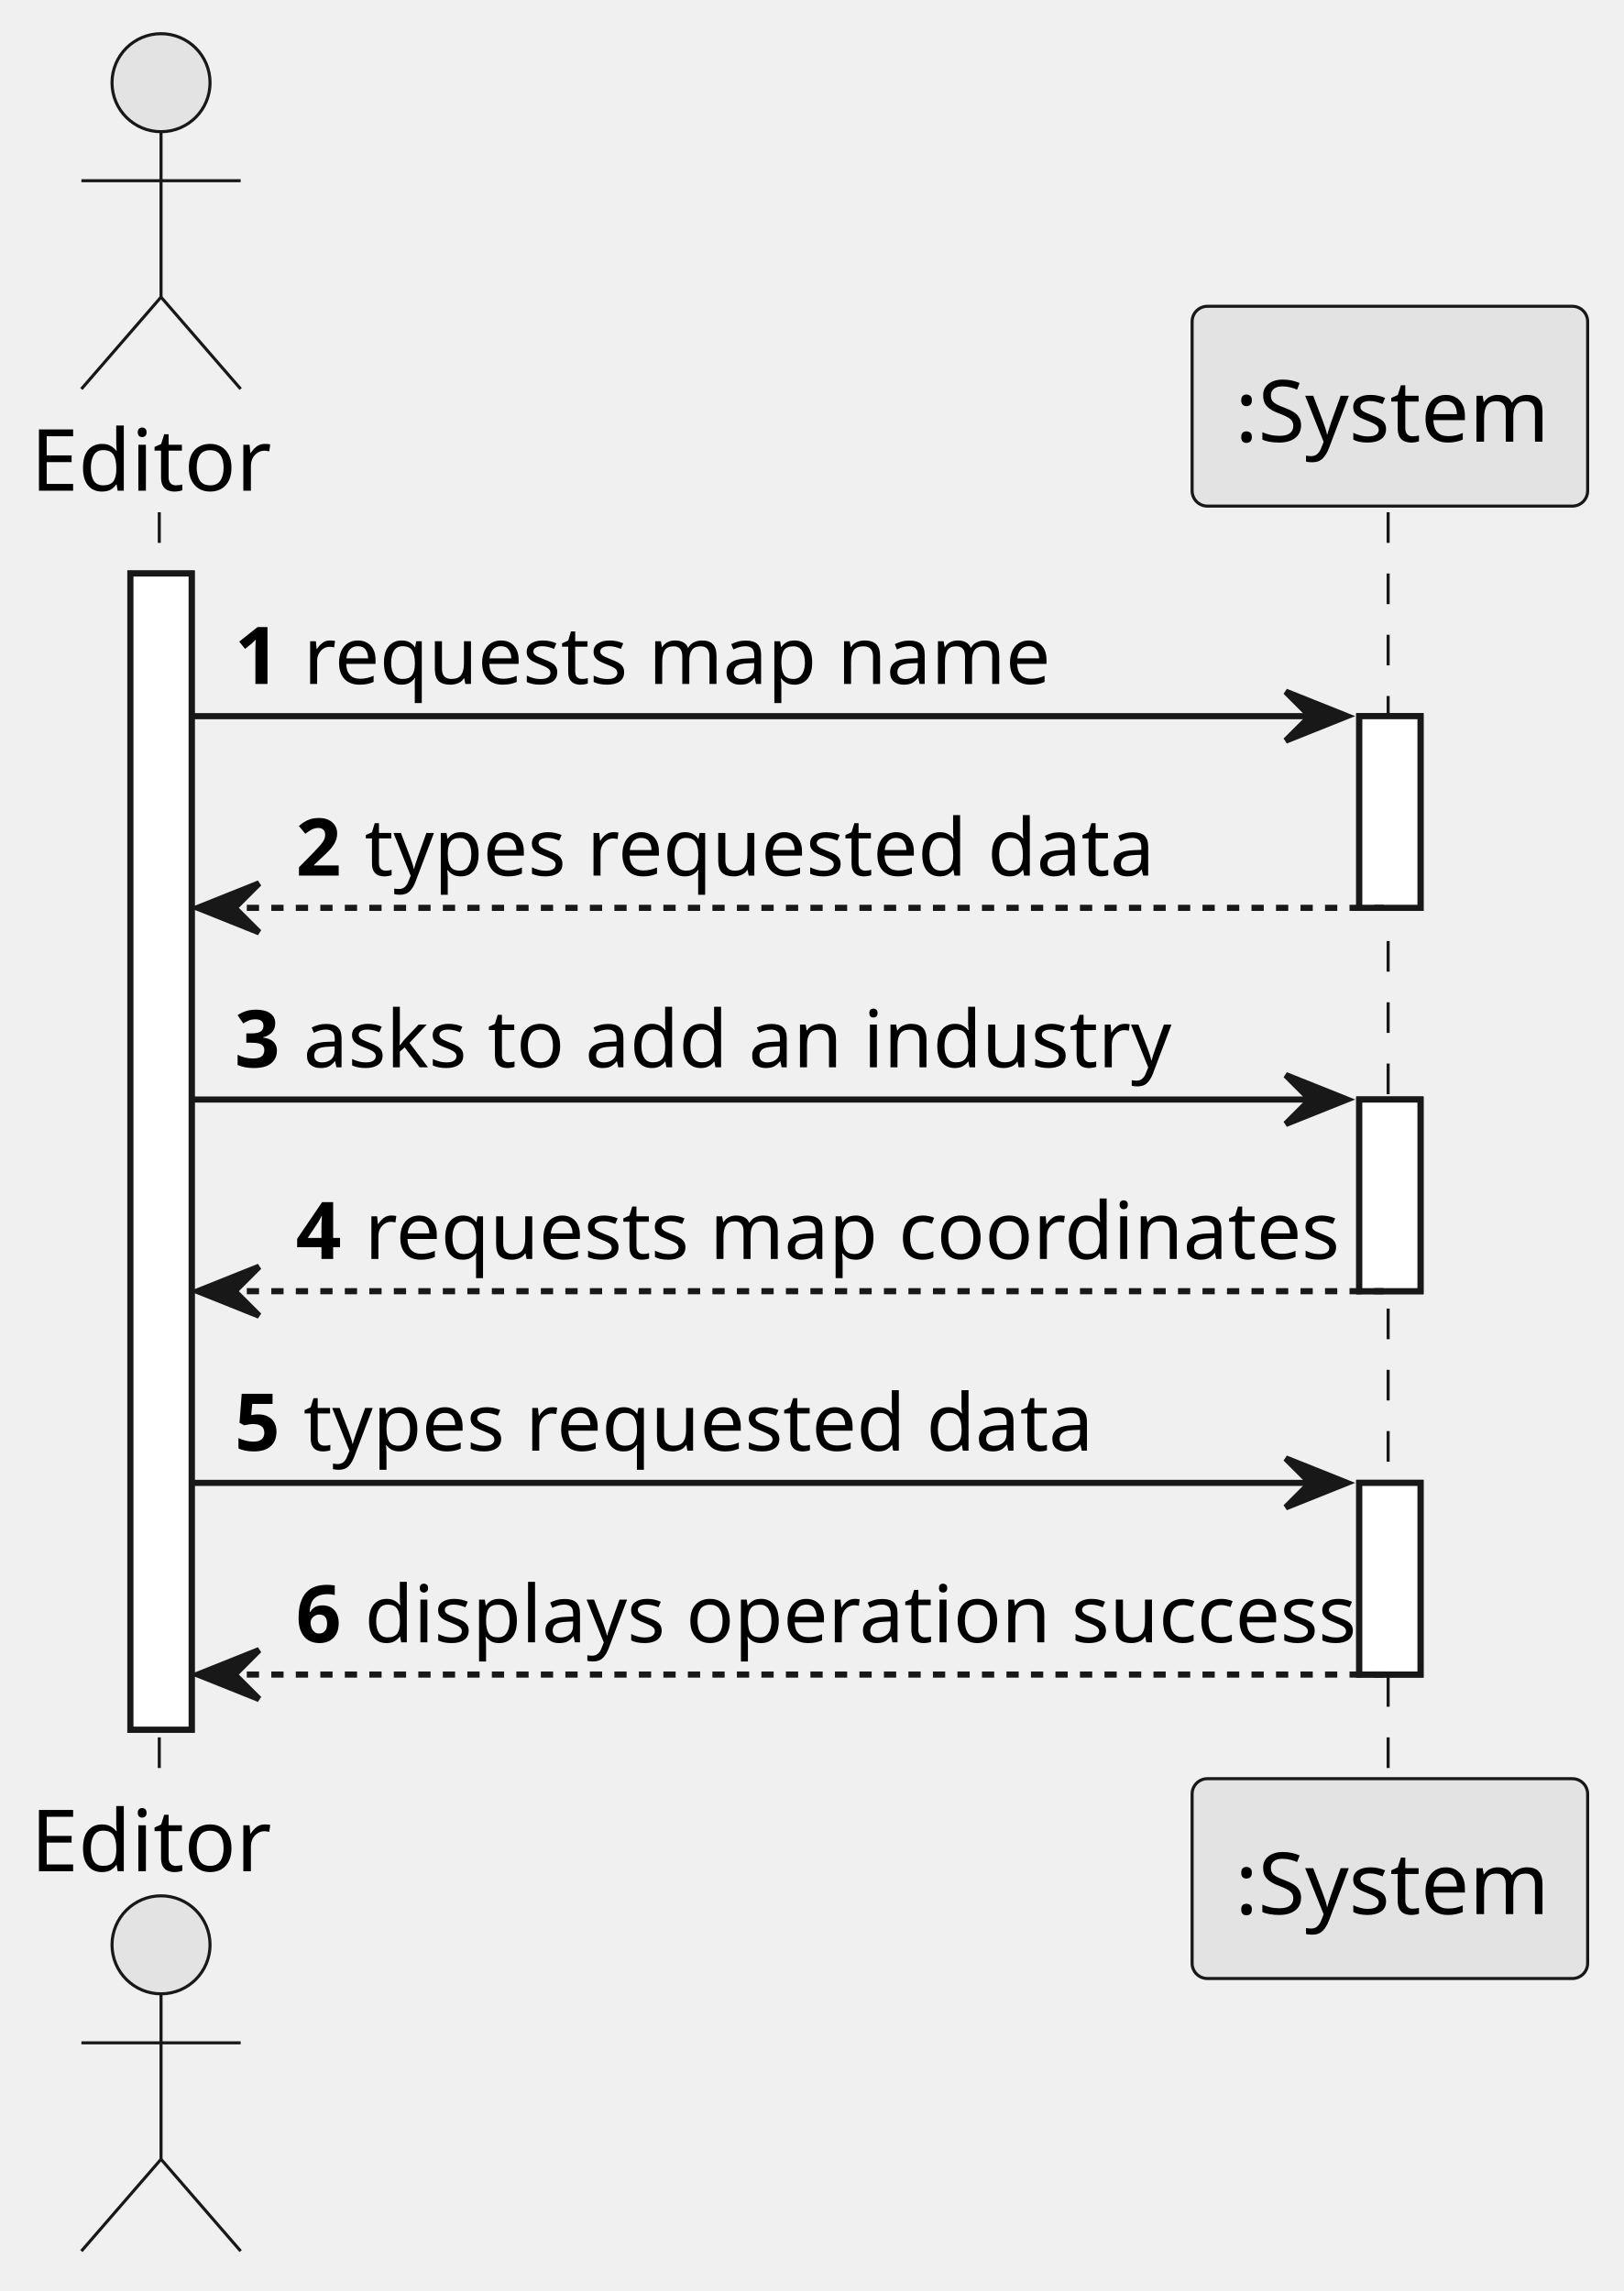
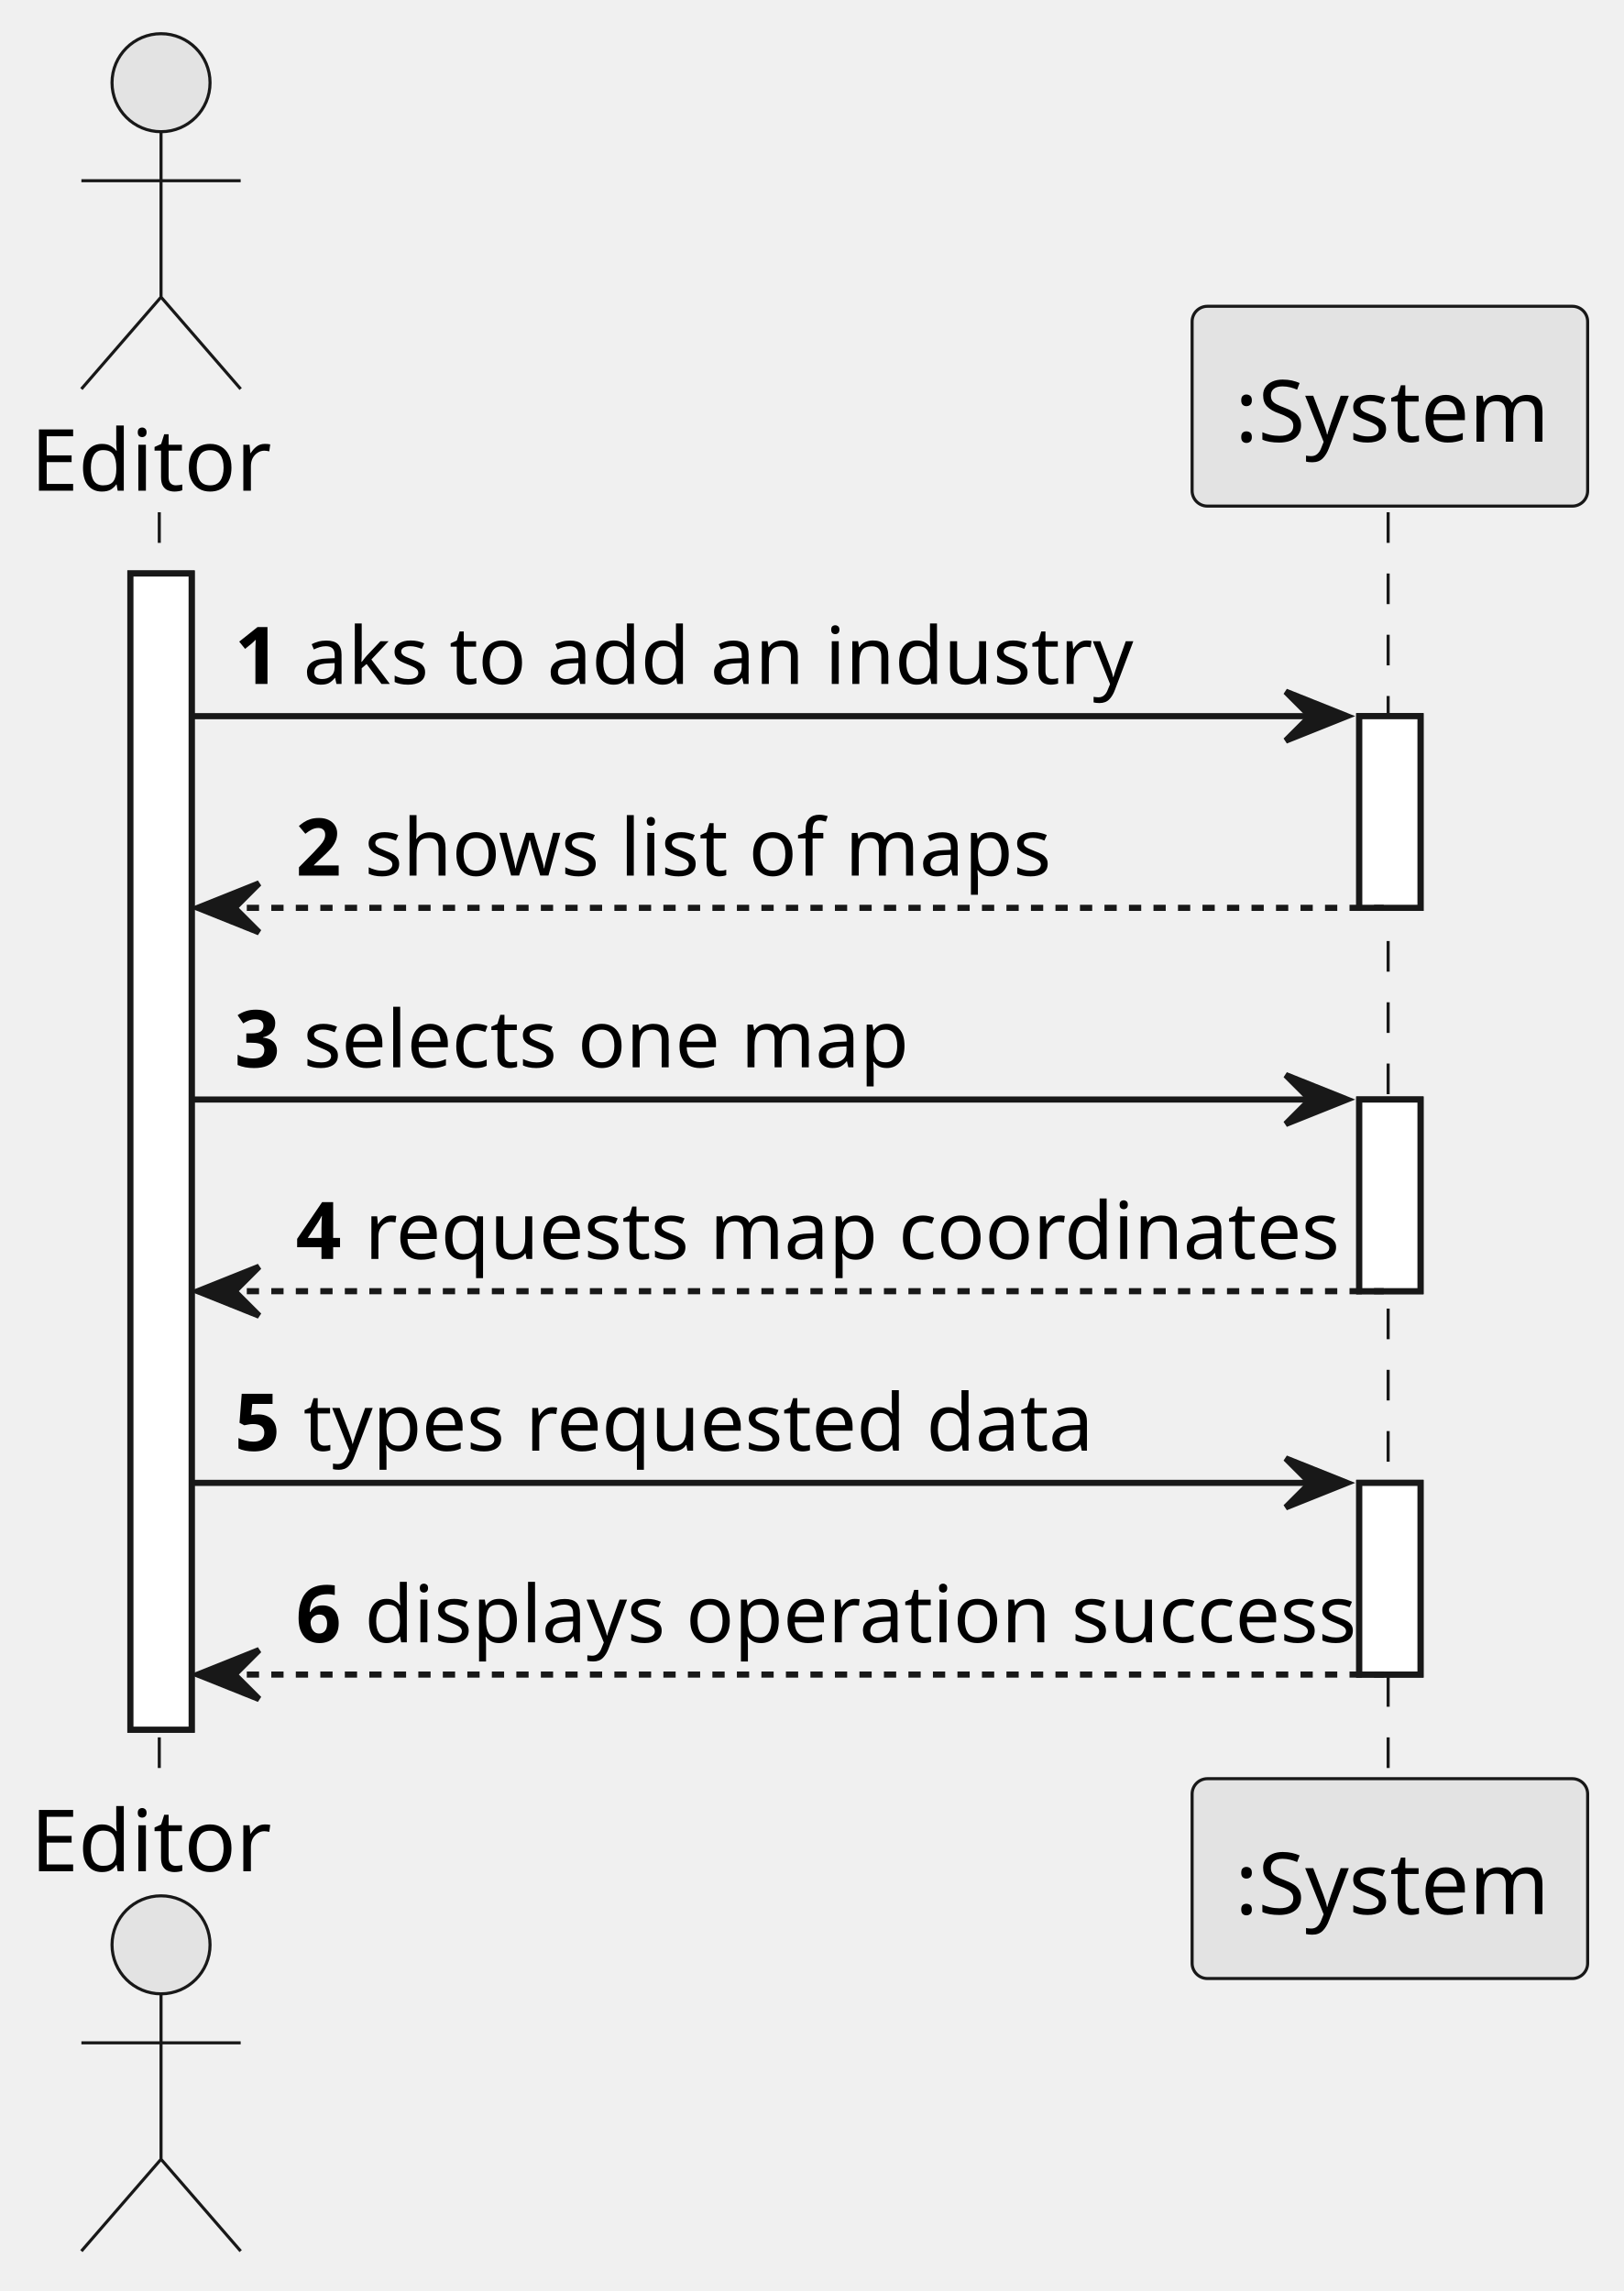
<svg xmlns="http://www.w3.org/2000/svg" contentStyleType="text/css" height="374px" preserveAspectRatio="none" style="width:265px;height:374px;background:#FFFFFF;" version="1.1" viewBox="0 0 265 374" width="265px" zoomAndPan="magnify">
  <defs />
  <g>
    <rect fill="#FFFFFF" height="188.746" style="stroke:#181818;stroke-width:1.0;" width="10" x="21.286" y="93.621" />
    <rect fill="#FFFFFF" height="31.291" style="stroke:#181818;stroke-width:1.0;" width="10" x="221.875" y="116.912" />
    <rect fill="#FFFFFF" height="31.291" style="stroke:#181818;stroke-width:1.0;" width="10" x="221.875" y="179.494" />
    <rect fill="#FFFFFF" height="31.291" style="stroke:#181818;stroke-width:1.0;" width="10" x="221.875" y="242.076" />
    <line style="stroke:#181818;stroke-width:0.5;stroke-dasharray:5.0,5.0;" x1="26" x2="26" y1="83.621" y2="291.367" />
    <line style="stroke:#181818;stroke-width:0.5;stroke-dasharray:5.0,5.0;" x1="226.592" x2="226.592" y1="83.621" y2="291.367" />
    <text fill="#000000" font-family="sans-serif" font-size="14" lengthAdjust="spacing" textLength="36.572" x="5" y="80.107">Editor</text>
    <ellipse cx="26.286" cy="13.5" fill="#E3E3E3" rx="8" ry="8" style="stroke:#181818;stroke-width:0.5;" />
    <path d="M26.286,21.5 L26.286,48.5 M13.286,29.5 L39.286,29.5 M26.286,48.5 L13.286,63.5 M26.286,48.5 L39.286,63.5 " fill="none" style="stroke:#181818;stroke-width:0.5;" />
    <text fill="#000000" font-family="sans-serif" font-size="14" lengthAdjust="spacing" textLength="36.572" x="5" y="305.475">Editor</text>
    <ellipse cx="26.286" cy="317.488" fill="#E3E3E3" rx="8" ry="8" style="stroke:#181818;stroke-width:0.5;" />
    <path d="M26.286,325.488 L26.286,352.488 M13.286,333.488 L39.286,333.488 M26.286,352.488 L13.286,367.488 M26.286,352.488 L39.286,367.488 " fill="none" style="stroke:#181818;stroke-width:0.5;" />
    <rect fill="#E3E3E3" height="32.621" rx="2.5" ry="2.5" style="stroke:#181818;stroke-width:0.5;" width="64.565" x="194.592" y="50" />
    <text fill="#000000" font-family="sans-serif" font-size="14" lengthAdjust="spacing" textLength="50.565" x="201.592" y="72.107">:System</text>
    <rect fill="#E3E3E3" height="32.621" rx="2.5" ry="2.5" style="stroke:#181818;stroke-width:0.5;" width="64.565" x="194.592" y="290.367" />
    <text fill="#000000" font-family="sans-serif" font-size="14" lengthAdjust="spacing" textLength="50.565" x="201.592" y="312.475">:System</text>
    <rect fill="#FFFFFF" height="188.746" style="stroke:#181818;stroke-width:1.0;" width="10" x="21.286" y="93.621" />
    <rect fill="#FFFFFF" height="31.291" style="stroke:#181818;stroke-width:1.0;" width="10" x="221.875" y="116.912" />
    <rect fill="#FFFFFF" height="31.291" style="stroke:#181818;stroke-width:1.0;" width="10" x="221.875" y="179.494" />
    <rect fill="#FFFFFF" height="31.291" style="stroke:#181818;stroke-width:1.0;" width="10" x="221.875" y="242.076" />
    <polygon fill="#181818" points="209.875,112.912,219.875,116.912,209.875,120.912,213.875,116.912" style="stroke:#181818;stroke-width:1.0;" />
    <line style="stroke:#181818;stroke-width:1.0;" x1="31.286" x2="215.875" y1="116.912" y2="116.912" />
    <text fill="#000000" font-family="sans-serif" font-size="13" font-weight="bold" lengthAdjust="spacing" textLength="7.23" x="38.286" y="111.649">1</text>
-     <text fill="#000000" font-family="sans-serif" font-size="13" lengthAdjust="spacing" textLength="114.893" x="49.516" y="111.649">requests map name</text>
+     <text fill="#000000" font-family="sans-serif" font-size="13" lengthAdjust="spacing" textLength="127.188" x="49.516" y="111.649">aks to add an industry</text>
    <polygon fill="#181818" points="42.286,144.203,32.286,148.203,42.286,152.203,38.286,148.203" style="stroke:#181818;stroke-width:1.0;" />
    <line style="stroke:#181818;stroke-width:1.0;stroke-dasharray:2.0,2.0;" x1="36.286" x2="225.875" y1="148.203" y2="148.203" />
    <text fill="#000000" font-family="sans-serif" font-size="13" font-weight="bold" lengthAdjust="spacing" textLength="7.23" x="48.286" y="142.94">2</text>
-     <text fill="#000000" font-family="sans-serif" font-size="13" lengthAdjust="spacing" textLength="121.418" x="59.516" y="142.94">types requested data</text>
+     <text fill="#000000" font-family="sans-serif" font-size="13" lengthAdjust="spacing" textLength="106.203" x="59.516" y="142.94">shows list of maps</text>
    <polygon fill="#181818" points="209.875,175.494,219.875,179.494,209.875,183.494,213.875,179.494" style="stroke:#181818;stroke-width:1.0;" />
    <line style="stroke:#181818;stroke-width:1.0;" x1="31.286" x2="215.875" y1="179.494" y2="179.494" />
    <text fill="#000000" font-family="sans-serif" font-size="13" font-weight="bold" lengthAdjust="spacing" textLength="7.23" x="38.286" y="174.231">3</text>
-     <text fill="#000000" font-family="sans-serif" font-size="13" lengthAdjust="spacing" textLength="133.688" x="49.516" y="174.231">asks to add an industry</text>
+     <text fill="#000000" font-family="sans-serif" font-size="13" lengthAdjust="spacing" textLength="94.663" x="49.516" y="174.231">selects one map</text>
    <polygon fill="#181818" points="42.286,206.785,32.286,210.785,42.286,214.785,38.286,210.785" style="stroke:#181818;stroke-width:1.0;" />
    <line style="stroke:#181818;stroke-width:1.0;stroke-dasharray:2.0,2.0;" x1="36.286" x2="225.875" y1="210.785" y2="210.785" />
    <text fill="#000000" font-family="sans-serif" font-size="13" font-weight="bold" lengthAdjust="spacing" textLength="7.23" x="48.286" y="205.523">4</text>
    <text fill="#000000" font-family="sans-serif" font-size="13" lengthAdjust="spacing" textLength="149.583" x="59.516" y="205.523">requests map coordinates</text>
    <polygon fill="#181818" points="209.875,238.076,219.875,242.076,209.875,246.076,213.875,242.076" style="stroke:#181818;stroke-width:1.0;" />
    <line style="stroke:#181818;stroke-width:1.0;" x1="31.286" x2="215.875" y1="242.076" y2="242.076" />
    <text fill="#000000" font-family="sans-serif" font-size="13" font-weight="bold" lengthAdjust="spacing" textLength="7.23" x="38.286" y="236.814">5</text>
    <text fill="#000000" font-family="sans-serif" font-size="13" lengthAdjust="spacing" textLength="121.418" x="49.516" y="236.814">types requested data</text>
    <polygon fill="#181818" points="42.286,269.367,32.286,273.367,42.286,277.367,38.286,273.367" style="stroke:#181818;stroke-width:1.0;" />
    <line style="stroke:#181818;stroke-width:1.0;stroke-dasharray:2.0,2.0;" x1="36.286" x2="225.875" y1="273.367" y2="273.367" />
    <text fill="#000000" font-family="sans-serif" font-size="13" font-weight="bold" lengthAdjust="spacing" textLength="7.23" x="48.286" y="268.104">6</text>
    <text fill="#000000" font-family="sans-serif" font-size="13" lengthAdjust="spacing" textLength="155.359" x="59.516" y="268.104">displays operation success</text>
  </g>
</svg>
